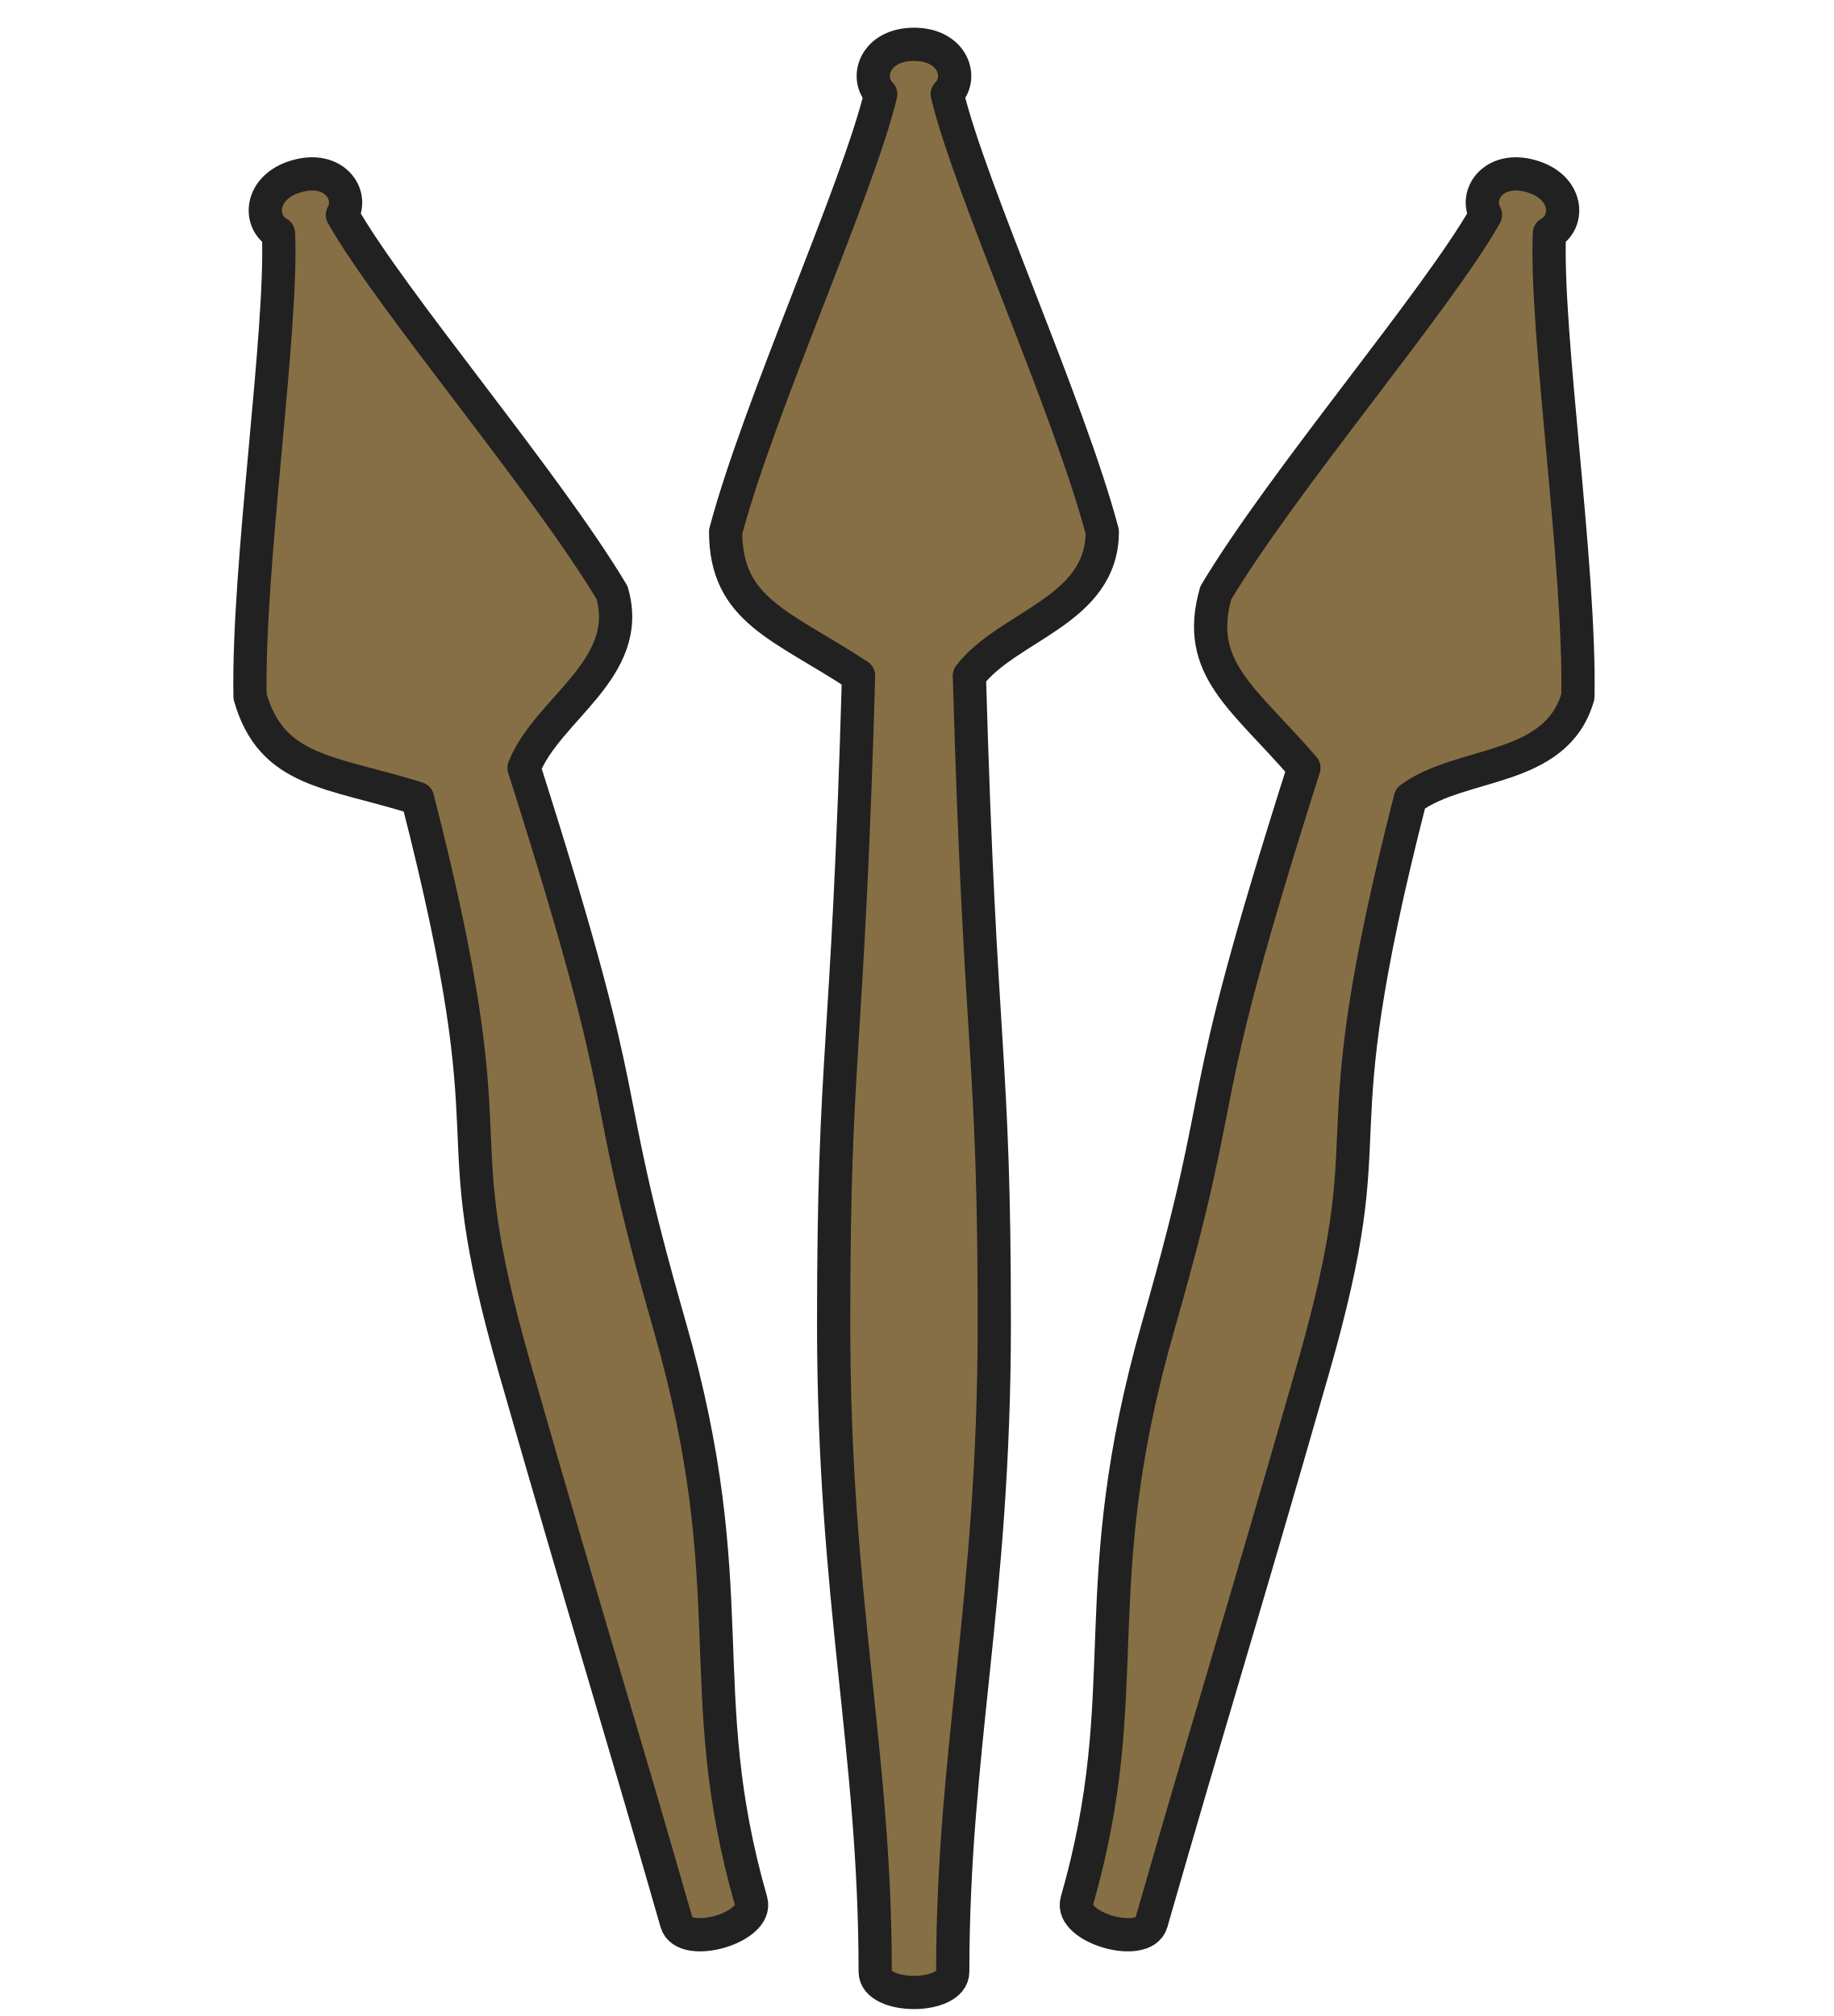
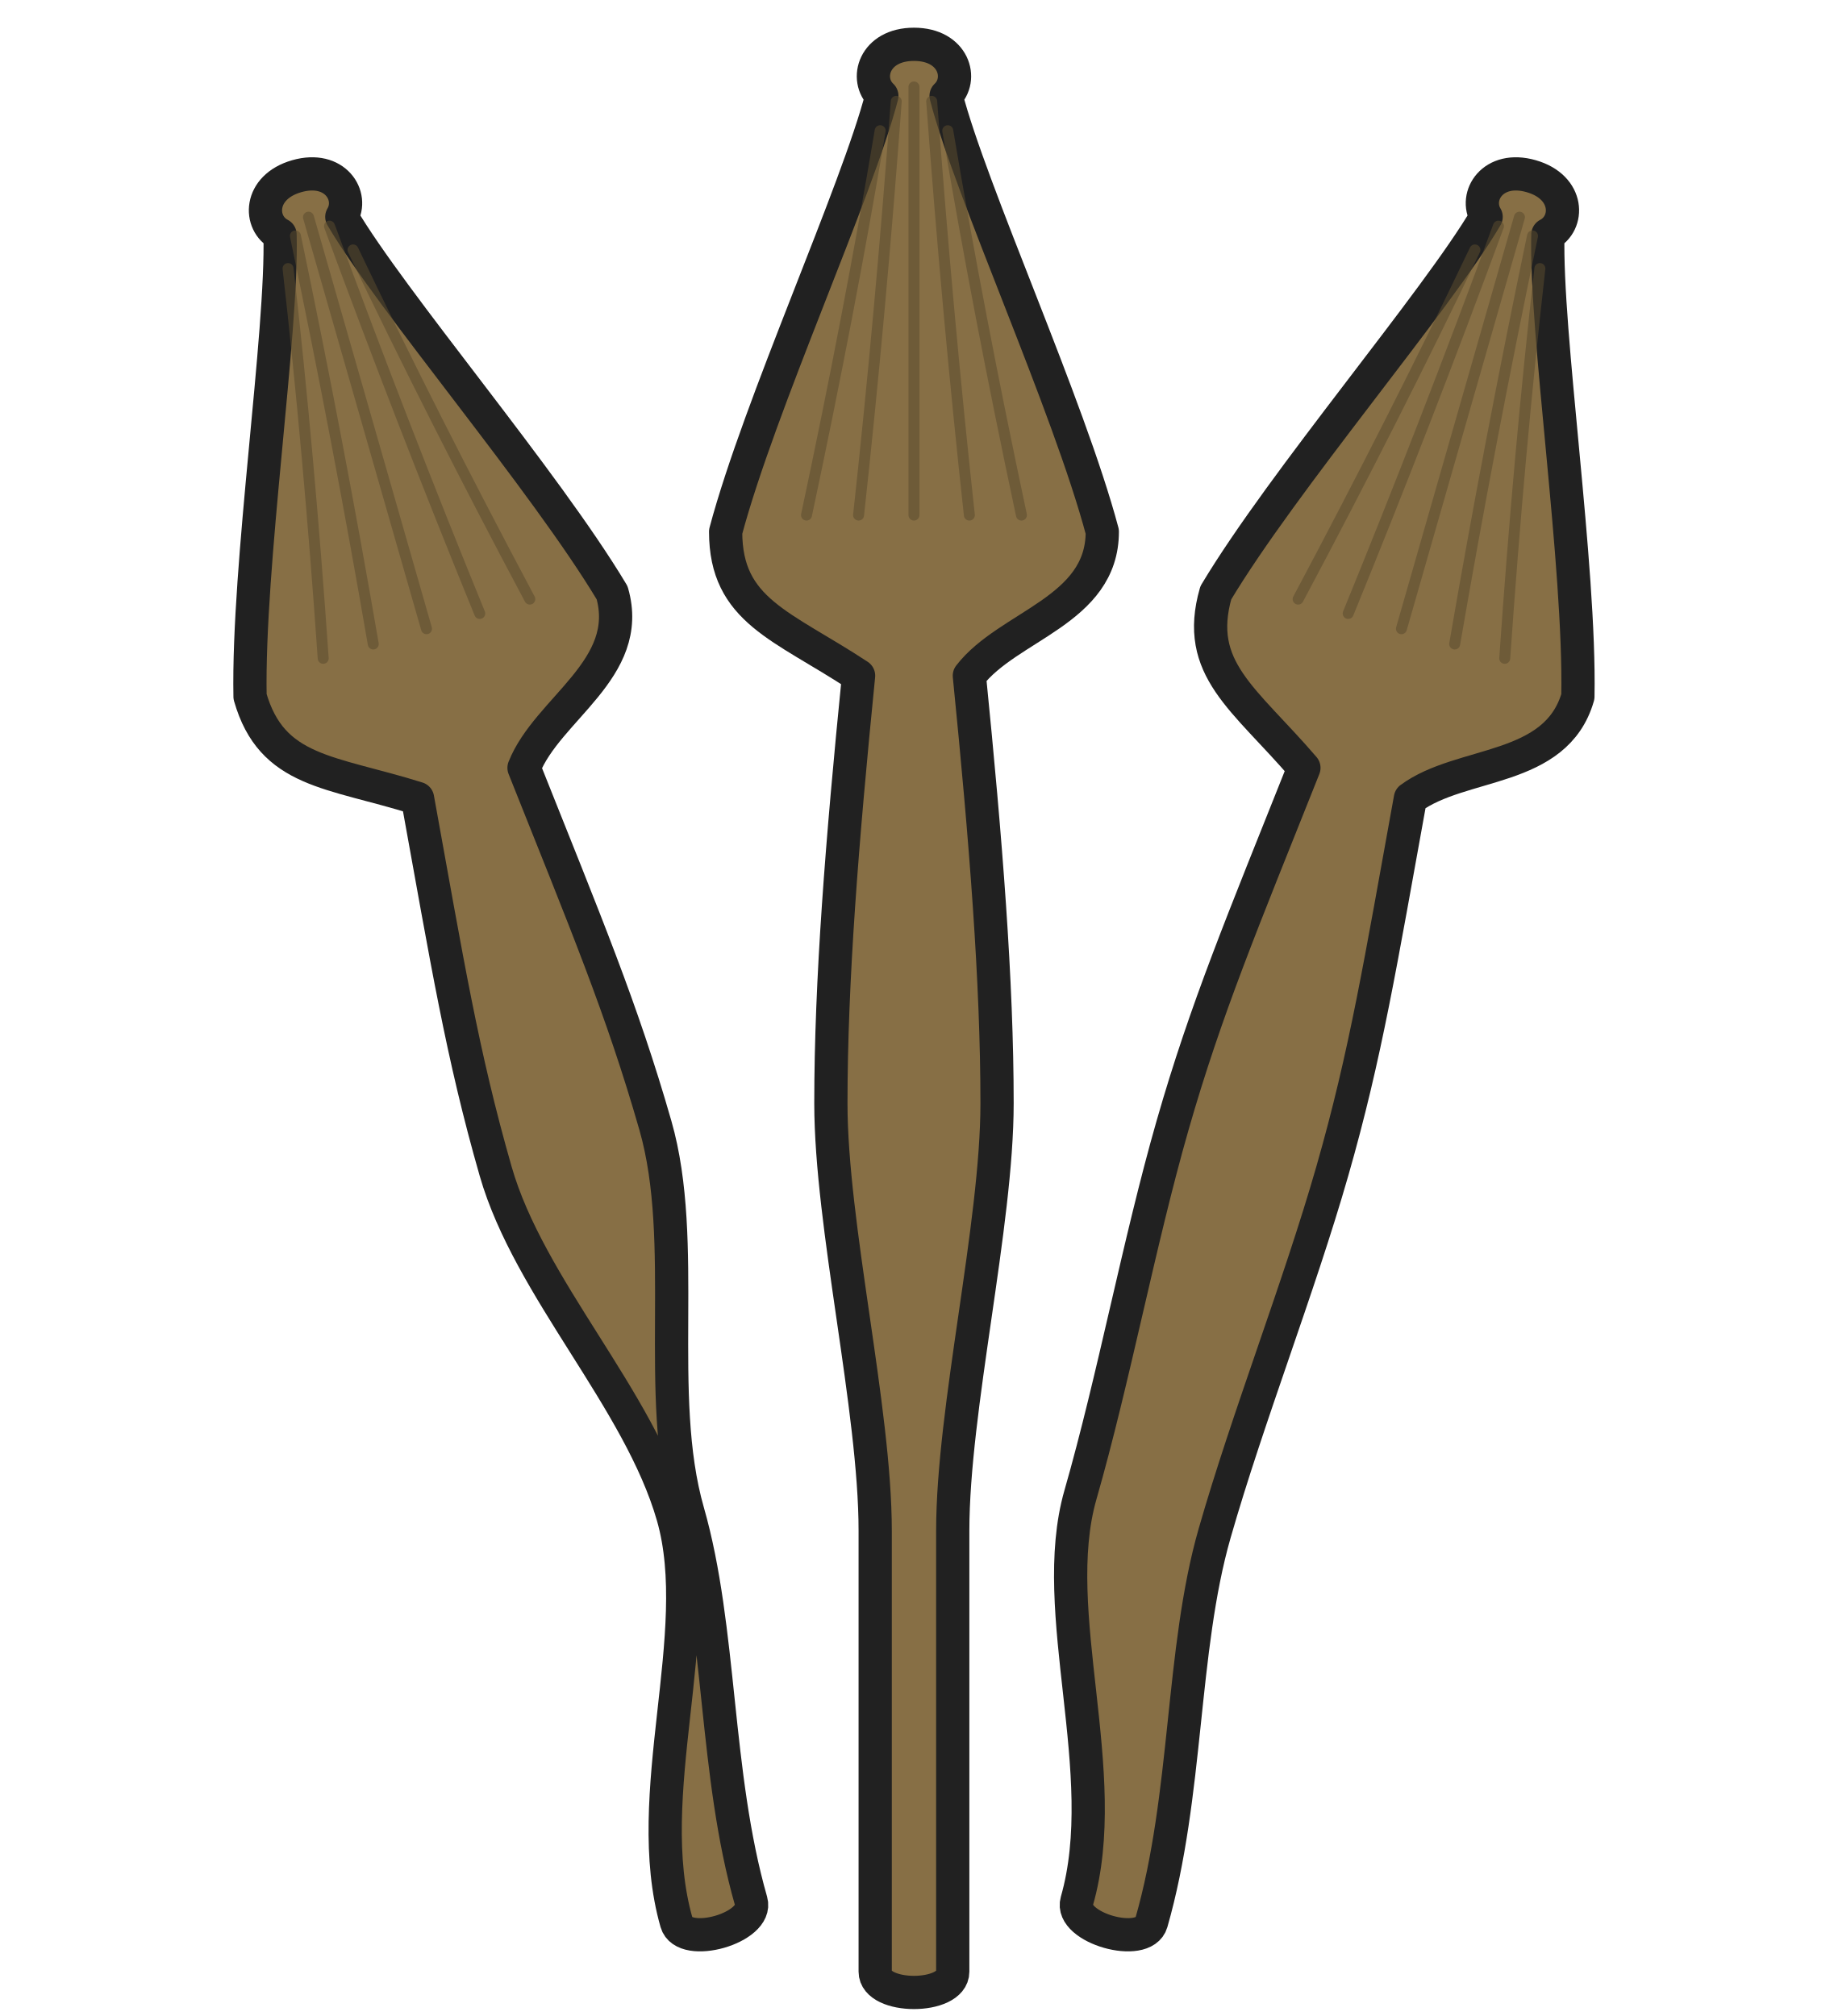
<svg xmlns="http://www.w3.org/2000/svg" width="331" height="364" viewBox="0 0 331 364" fill="none">
  <g transform="rotate(-16 165 210) translate(-58 0)">
-     <path d="M165.0 8.0 C172.0 8.0 174.0 14.0 171.0 17.0 C175.2 34.4 192.9 73.1 199.0 96.0 C199.0 110.3 182.0 112.9 175.0 122.0 C177.0 192.0 172.5 176.0 172.5 226.0 C172.5 276.0 158.0 290.0 158.0 330.0 C158.0 335.0 144.0 335.0 144.0 330.0 C144.0 290.0 143.5 276.0 143.5 226.0 C143.5 176.0 153.0 192.0 155.0 122.0 C141.2 112.9 131.0 110.3 131.0 96.0 C137.1 73.1 154.8 34.4 159.0 17.0 C156.0 14.0 158.0 8.0 165.0 8.0 Z" fill="#876F45" stroke="#212121" stroke-width="6" stroke-linejoin="round" />
+     <path d="M165.0 8.0 C172.2 8.0 174.0 14.3 170.8 17.3 C175.2 34.4 192.9 73.1 199.0 96.0 C199.0 110.3 182.0 112.9 175.0 122.0 C178.0 152.0 180.0 168.6 180.0 190.6 C180.0 212.6 166.4 237.3 166.4 259.3 C166.4 281.3 158.0 306.0 158.0 330.0 C158.0 335.0 144.0 335.0 144.0 330.0 C144.0 306.0 163.6 281.3 163.6 259.3 C163.6 237.3 150.0 212.6 150.0 190.6 C150.0 168.6 152.0 152.0 155.0 122.0 C141.2 112.9 131.0 110.3 131.0 96.0 C137.1 73.1 154.8 34.4 159.2 17.3 C156.0 14.3 157.8 8.0 165.0 8.0 Z" fill="#876F45" stroke="#212121" stroke-width="6" stroke-linejoin="round" />
+     <path d="M158.9 23.6 Q153.4 56.4 145.6 93.0" fill="none" stroke="#5a4a2e" stroke-width="1.98" stroke-linecap="round" opacity="0.55" />
+     <path d="M161.8 18.3 Q159.0 56.4 155.0 93.0" fill="none" stroke="#5a4a2e" stroke-width="1.98" stroke-linecap="round" opacity="0.55" />
+     <path d="M165.0 15.7 Q165.0 56.4 165.0 93.0" fill="none" stroke="#5a4a2e" stroke-width="1.98" stroke-linecap="round" opacity="0.55" />
+     <path d="M168.2 18.3 Q171.0 56.4 175.0 93.0" fill="none" stroke="#5a4a2e" stroke-width="1.98" stroke-linecap="round" opacity="0.55" />
+     <path d="M171.1 23.6 Q176.6 56.4 184.4 93.0" fill="none" stroke="#5a4a2e" stroke-width="1.98" stroke-linecap="round" opacity="0.55" />
  </g>
-   <path d="M165.0 8.0 C172.0 8.0 174.0 14.0 171.0 17.0 C175.2 34.4 192.9 73.1 199.0 96.0 C199.0 110.3 182.0 112.9 175.0 122.0 C177.0 192.0 179.5 189.0 179.5 239.0 C179.5 289.0 172.0 316.0 172.0 356.0 C172.0 361.0 158.0 361.0 158.0 356.0 C158.0 316.0 150.5 289.0 150.5 239.0 C150.5 189.0 153.0 192.0 155.0 122.0 C141.2 112.9 131.0 110.3 131.0 96.0 C137.1 73.1 154.8 34.4 159.0 17.0 C156.0 14.0 158.0 8.0 165.0 8.0 Z" fill="#876F45" stroke="#212121" stroke-width="6" stroke-linejoin="round" />
+   <path d="M165.0 8.0 C172.2 8.0 174.0 14.3 170.8 17.3 C175.2 34.4 192.9 73.1 199.0 96.0 C199.0 110.3 182.0 112.9 175.0 122.0 C178.0 152.0 180.0 177.2 180.0 199.2 C180.0 221.2 172.0 254.4 172.0 276.4 C172.0 298.4 172.0 332.0 172.0 356.0 C172.0 361.0 158.0 361.0 158.0 356.0 C158.0 332.0 158.0 298.4 158.0 276.4 C158.0 254.4 150.0 221.2 150.0 199.2 C150.0 177.2 152.0 152.0 155.0 122.0 C141.2 112.9 131.0 110.3 131.0 96.0 C137.1 73.1 154.8 34.4 159.2 17.3 C156.0 14.3 157.8 8.0 165.0 8.0 Z" fill="#876F45" stroke="#212121" stroke-width="6" stroke-linejoin="round" />
+   <path d="M158.9 23.6 Q153.4 56.4 145.6 93.0" fill="none" stroke="#5a4a2e" stroke-width="1.98" stroke-linecap="round" opacity="0.55" />
+   <path d="M161.8 18.3 Q159.0 56.4 155.0 93.0" fill="none" stroke="#5a4a2e" stroke-width="1.98" stroke-linecap="round" opacity="0.55" />
+   <path d="M165.0 15.7 Q165.0 56.4 165.0 93.0" fill="none" stroke="#5a4a2e" stroke-width="1.98" stroke-linecap="round" opacity="0.55" />
+   <path d="M168.2 18.3 Q171.0 56.4 175.0 93.0" fill="none" stroke="#5a4a2e" stroke-width="1.98" stroke-linecap="round" opacity="0.55" />
+   <path d="M171.1 23.6 Q176.6 56.4 184.4 93.0" fill="none" stroke="#5a4a2e" stroke-width="1.98" stroke-linecap="round" opacity="0.55" />
  <g transform="rotate(16 165 210) translate(58 0)">
-     <path d="M165.0 8.0 C172.0 8.0 174.0 14.0 171.0 17.0 C175.2 34.4 192.9 73.1 199.0 96.0 C199.0 110.3 182.0 112.9 175.0 122.0 C177.0 192.0 186.5 176.0 186.5 226.0 C186.5 276.0 186.0 290.0 186.0 330.0 C186.0 335.0 172.0 335.0 172.0 330.0 C172.0 290.0 157.5 276.0 157.5 226.0 C157.5 176.0 153.0 192.0 155.0 122.0 C141.2 112.9 131.0 110.3 131.0 96.0 C137.1 73.1 154.8 34.4 159.0 17.0 C156.0 14.0 158.0 8.0 165.0 8.0 Z" fill="#876F45" stroke="#212121" stroke-width="6" stroke-linejoin="round" />
+     <path d="M165.0 8.0 C172.2 8.0 174.0 14.3 170.8 17.3 C175.2 34.4 192.9 73.1 199.0 96.0 C199.0 110.3 182.0 112.9 175.0 122.0 C178.0 152.0 180.0 168.6 180.0 190.6 C180.0 212.6 177.6 237.3 177.6 259.3 C177.6 281.3 186.0 306.0 186.0 330.0 C186.0 335.0 172.0 335.0 172.0 330.0 C172.0 306.0 152.4 281.3 152.4 259.3 C152.4 237.3 150.0 212.6 150.0 190.6 C150.0 168.6 152.0 152.0 155.0 122.0 C141.2 112.9 131.0 110.3 131.0 96.0 C137.1 73.1 154.8 34.4 159.2 17.3 C156.0 14.3 157.8 8.0 165.0 8.0 Z" fill="#876F45" stroke="#212121" stroke-width="6" stroke-linejoin="round" />
+     <path d="M158.9 23.6 Q153.4 56.4 145.6 93.0" fill="none" stroke="#5a4a2e" stroke-width="1.98" stroke-linecap="round" opacity="0.55" />
+     <path d="M161.8 18.3 Q159.0 56.4 155.0 93.0" fill="none" stroke="#5a4a2e" stroke-width="1.98" stroke-linecap="round" opacity="0.55" />
+     <path d="M165.0 15.7 Q165.0 56.4 165.0 93.0" fill="none" stroke="#5a4a2e" stroke-width="1.98" stroke-linecap="round" opacity="0.55" />
+     <path d="M168.2 18.3 Q171.0 56.4 175.0 93.0" fill="none" stroke="#5a4a2e" stroke-width="1.98" stroke-linecap="round" opacity="0.55" />
+     <path d="M171.1 23.6 Q176.6 56.4 184.4 93.0" fill="none" stroke="#5a4a2e" stroke-width="1.98" stroke-linecap="round" opacity="0.55" />
  </g>
</svg>
